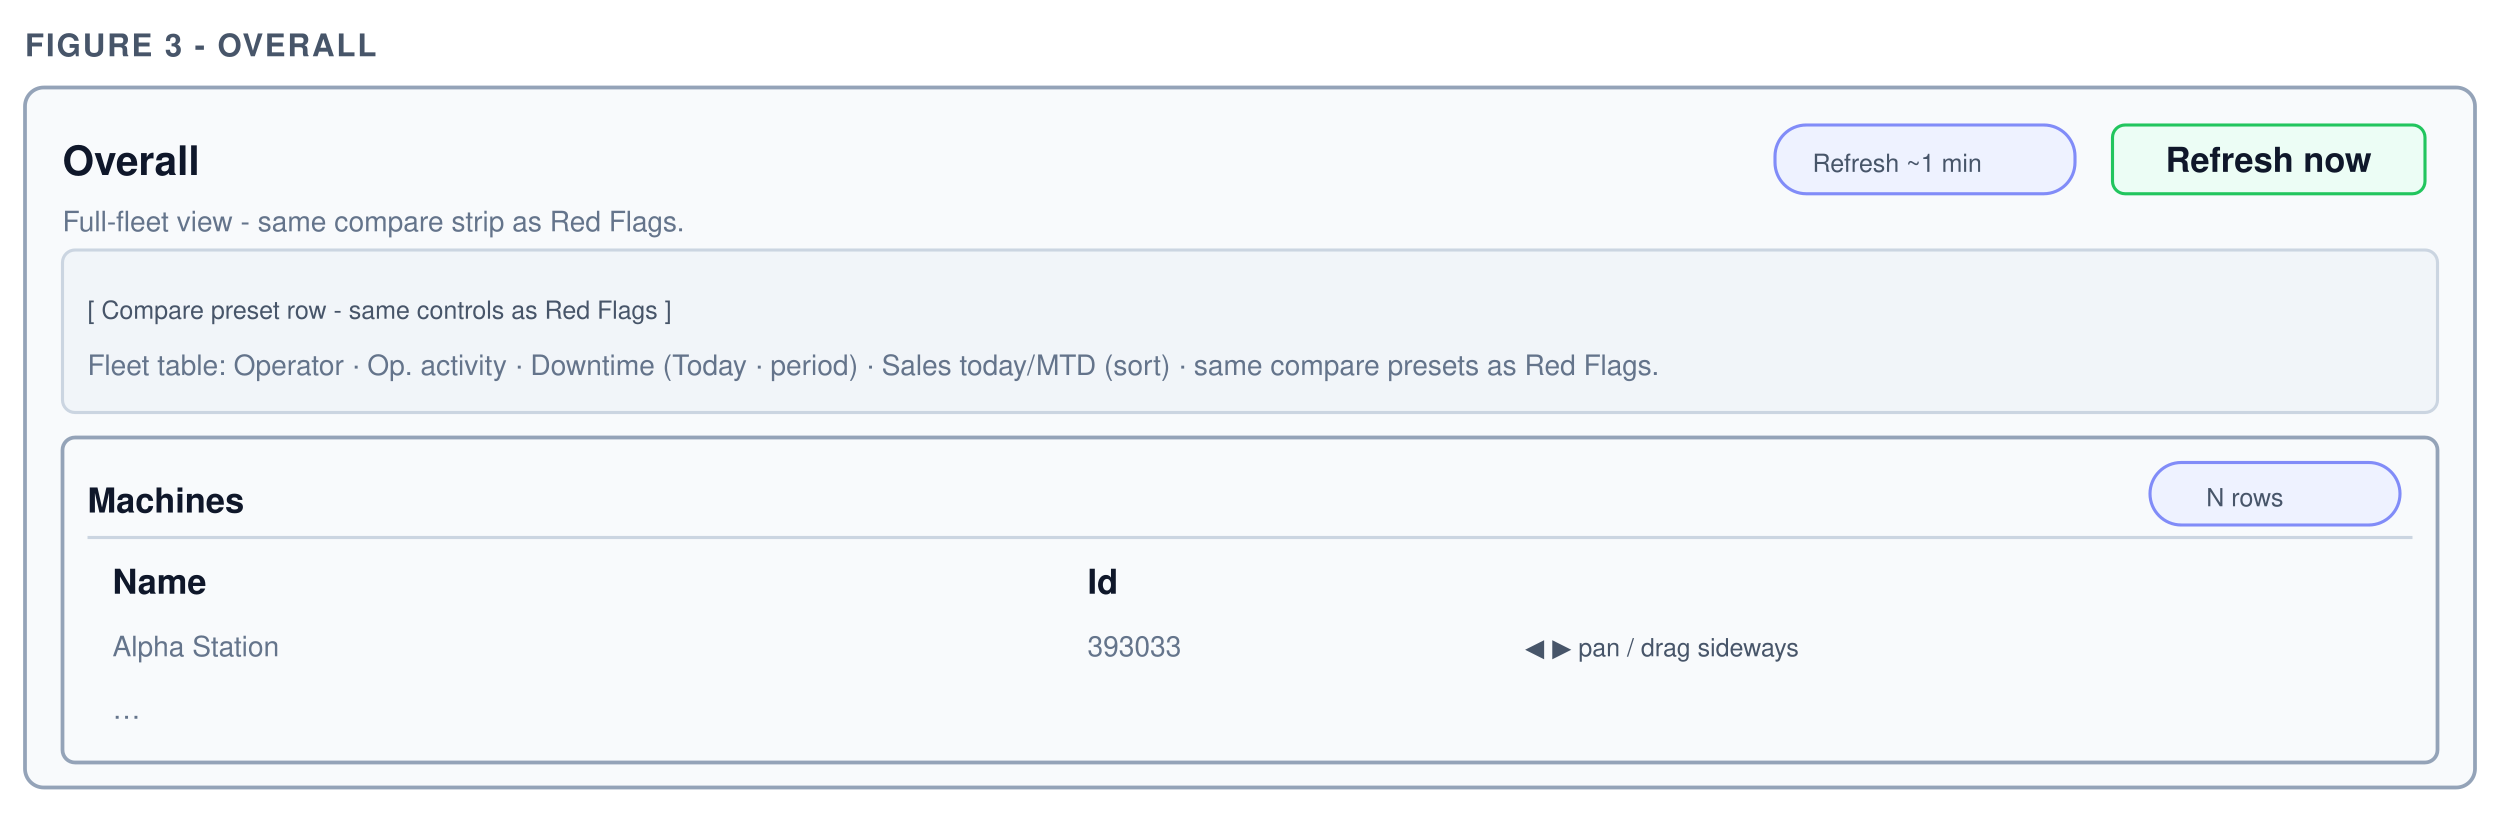
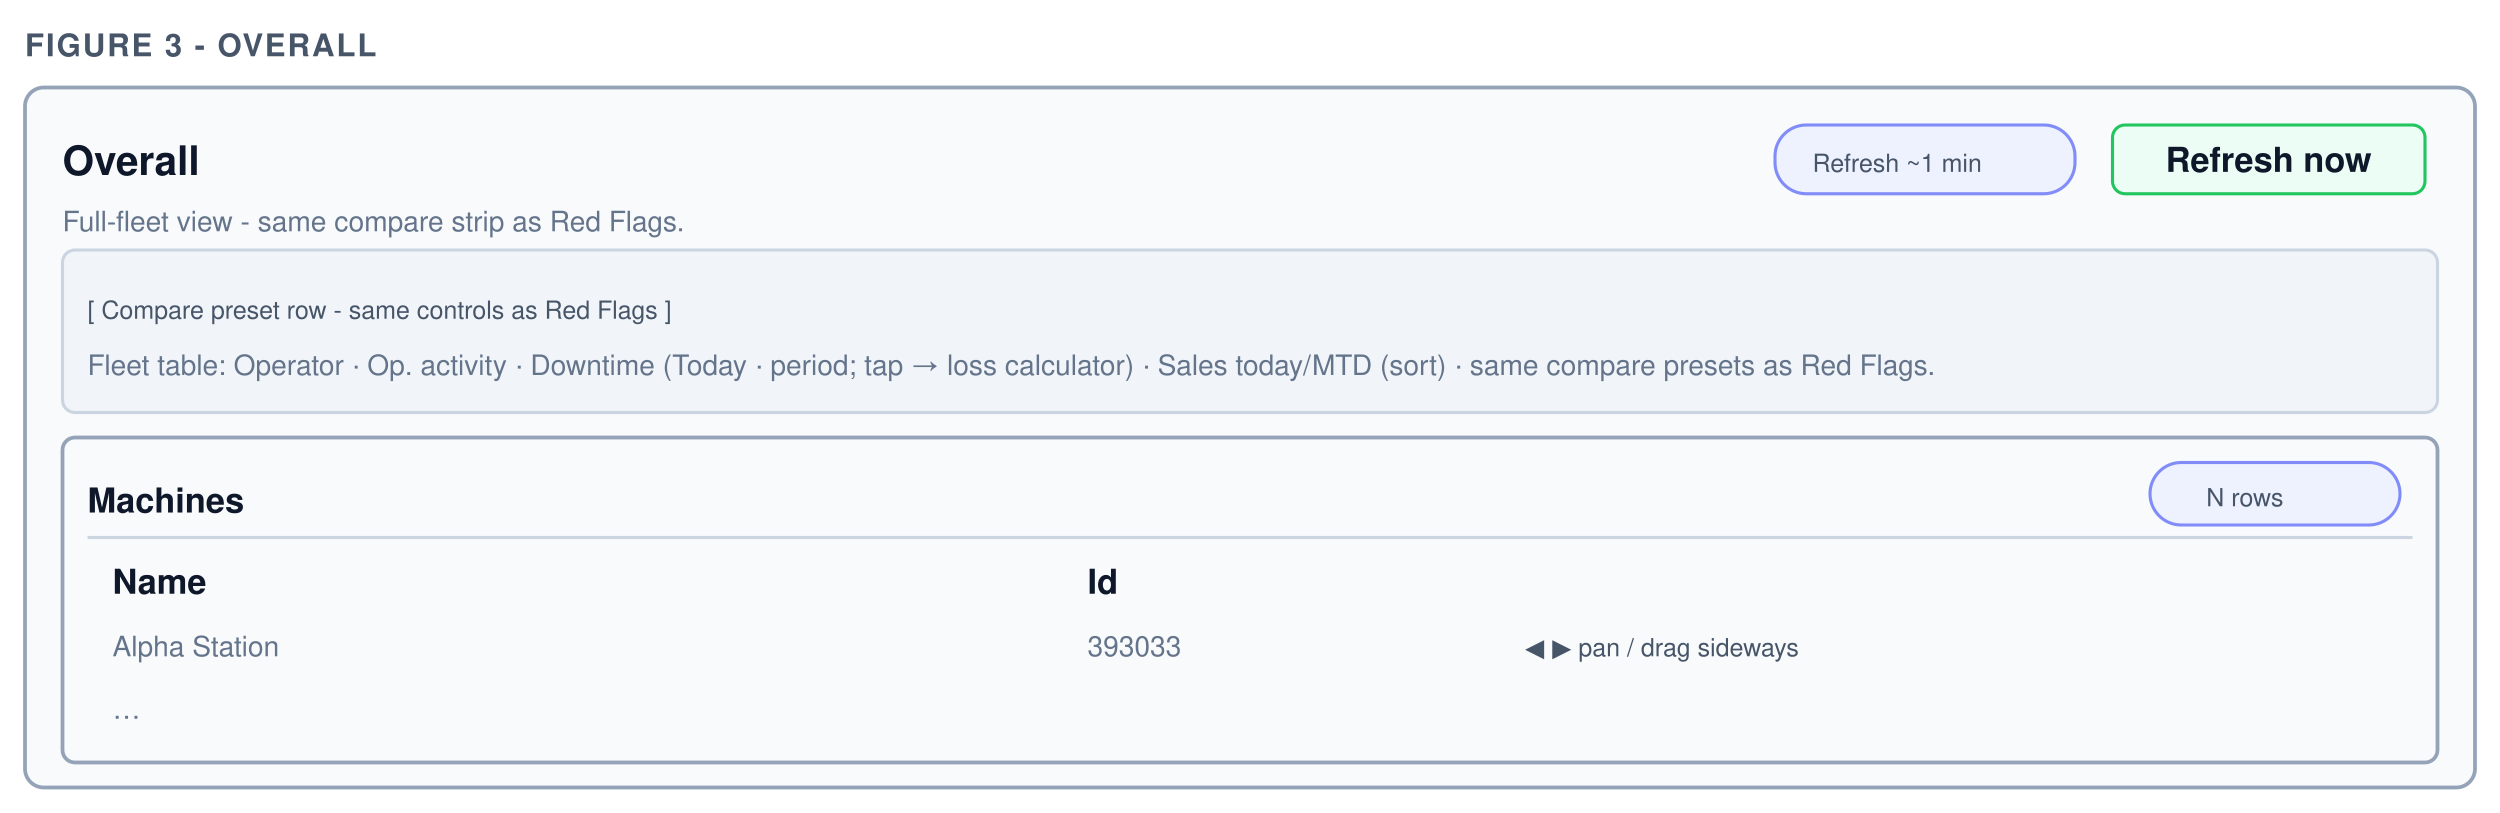
<svg xmlns="http://www.w3.org/2000/svg" width="800" height="260" viewBox="0 0 800 260" font-family="Segoe UI, Helvetica, Arial, sans-serif">
  <defs>
    <style>
      .box { fill: #f8fafc; stroke: #94a3b8; stroke-width: 1.2; }
      .boxMuted { fill: #f1f5f9; stroke: #cbd5e1; stroke-width: 1; }
      .label { fill: #0f172a; font-size: 11px; font-weight: 600; }
      .hint { fill: #64748b; font-size: 9px; }
      .title { fill: #0f172a; font-size: 13px; font-weight: 700; }
      .cap { fill: #475569; font-size: 10px; font-weight: 600; letter-spacing: 0.06em; }
      .pill { fill: #eef2ff; stroke: #818cf8; stroke-width: 1; }
      .btn { fill: #ecfdf5; stroke: #22c55e; stroke-width: 1; }
      .tiny { fill: #475569; font-size: 8px; }
    </style>
  </defs>
  <text x="8" y="18" class="cap">FIGURE 3 - OVERALL</text>
  <g transform="translate(8, 28)">
    <rect class="box" x="0" y="0" width="784" height="224" rx="6" />
    <text x="12" y="28" class="title">Overall</text>
    <text x="12" y="46" class="hint" font-size="8px">Full-fleet view - same compare strip as Red Flags.</text>
    <rect class="pill" x="560" y="12" width="96" height="22" rx="10" />
    <text x="572" y="27" class="tiny">Refresh ~1 min</text>
    <rect class="btn" x="668" y="12" width="100" height="22" rx="4" />
    <text x="685" y="27" class="label" font-size="8px">Refresh now</text>
    <rect class="boxMuted" x="12" y="52" width="760" height="52" rx="4" />
    <text x="20" y="74" class="tiny">[ Compare preset row - same controls as Red Flags ]</text>
-     <text x="20" y="92" class="hint" font-size="8px">Fleet table: Operator · Op. activity · Downtime (Today · period) · Sales today/MTD (sort) · same compare presets as Red Flags.</text>
+     <text x="20" y="92" class="hint" font-size="8px">Fleet table: Operator · Op. activity · Downtime (Today · period; tap → loss calculator) · Sales today/MTD (sort) · same compare presets as Red Flags.</text>
    <rect class="box" x="12" y="112" width="760" height="104" rx="4" />
    <text x="20" y="136" class="label" font-size="9px">Machines</text>
    <rect class="pill" x="680" y="120" width="80" height="20" rx="10" />
    <text x="698" y="134" class="tiny">N rows</text>
    <line x1="20" y1="144" x2="764" y2="144" stroke="#cbd5e1" />
    <text x="28" y="162" class="label" font-size="8px">Name</text>
    <text x="340" y="162" class="label" font-size="8px">Id</text>
    <text x="28" y="182" class="hint" font-size="8px">Alpha Station</text>
    <text x="340" y="182" class="hint" font-size="8px">393033</text>
    <text x="480" y="182" class="tiny">◀ ▶ pan / drag sideways</text>
    <text x="28" y="202" class="hint" font-size="8px">…</text>
  </g>
</svg>
